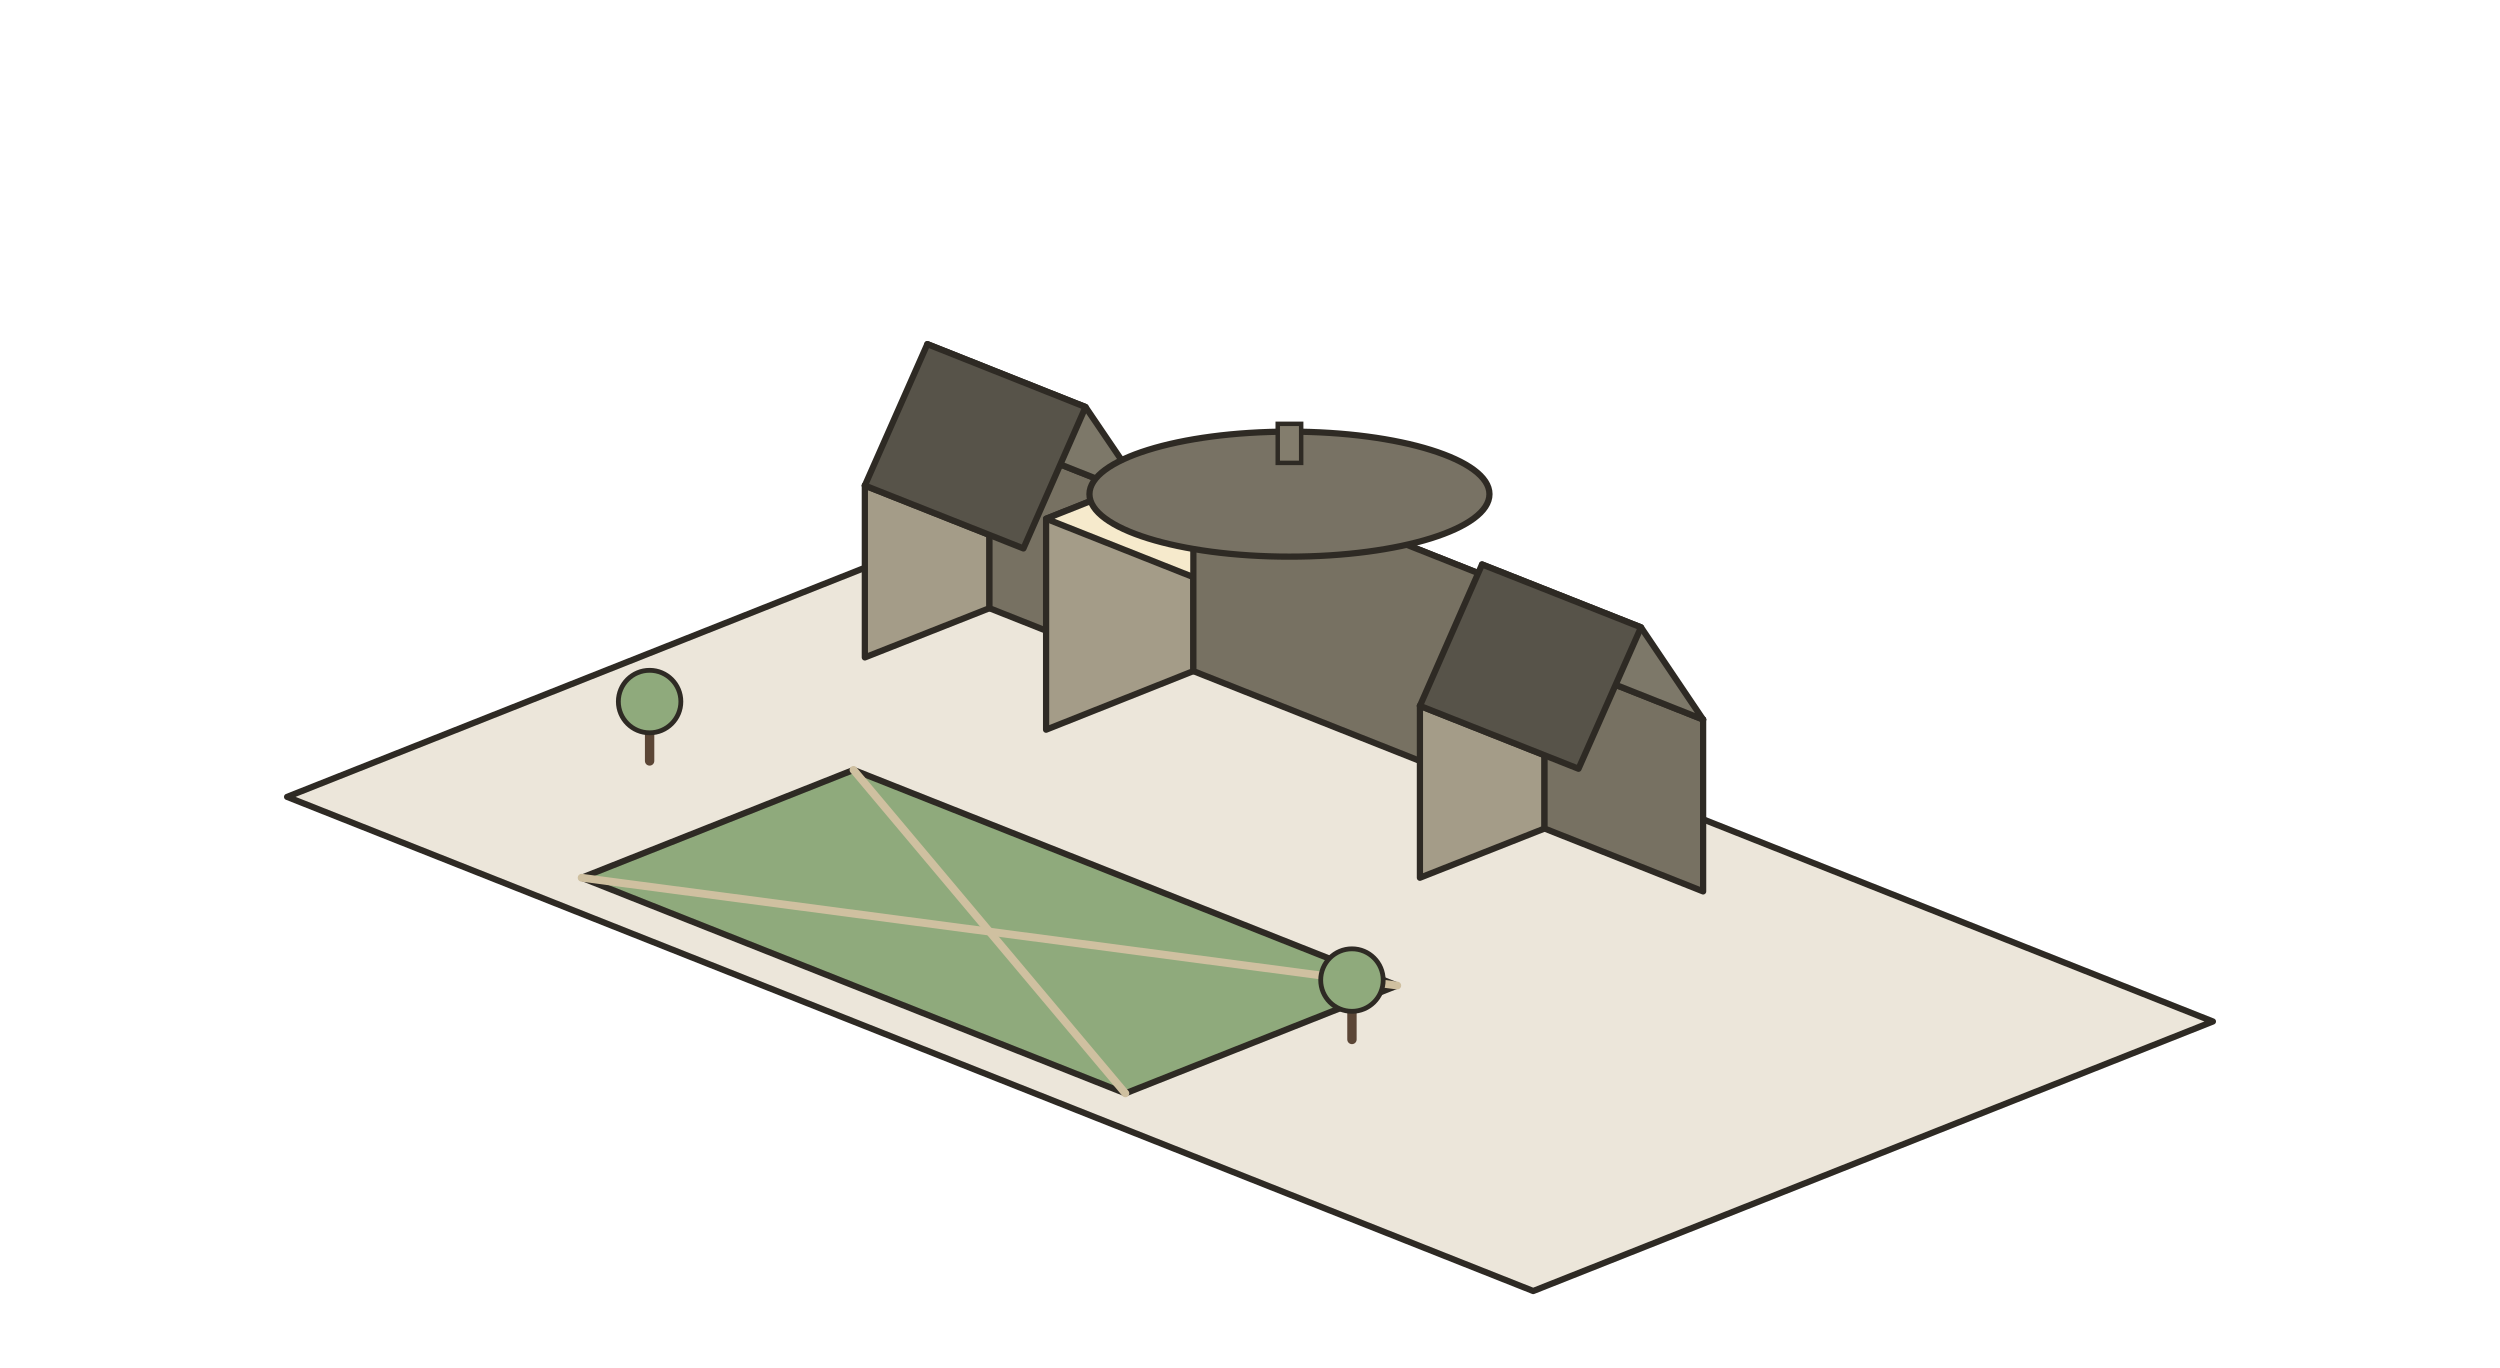
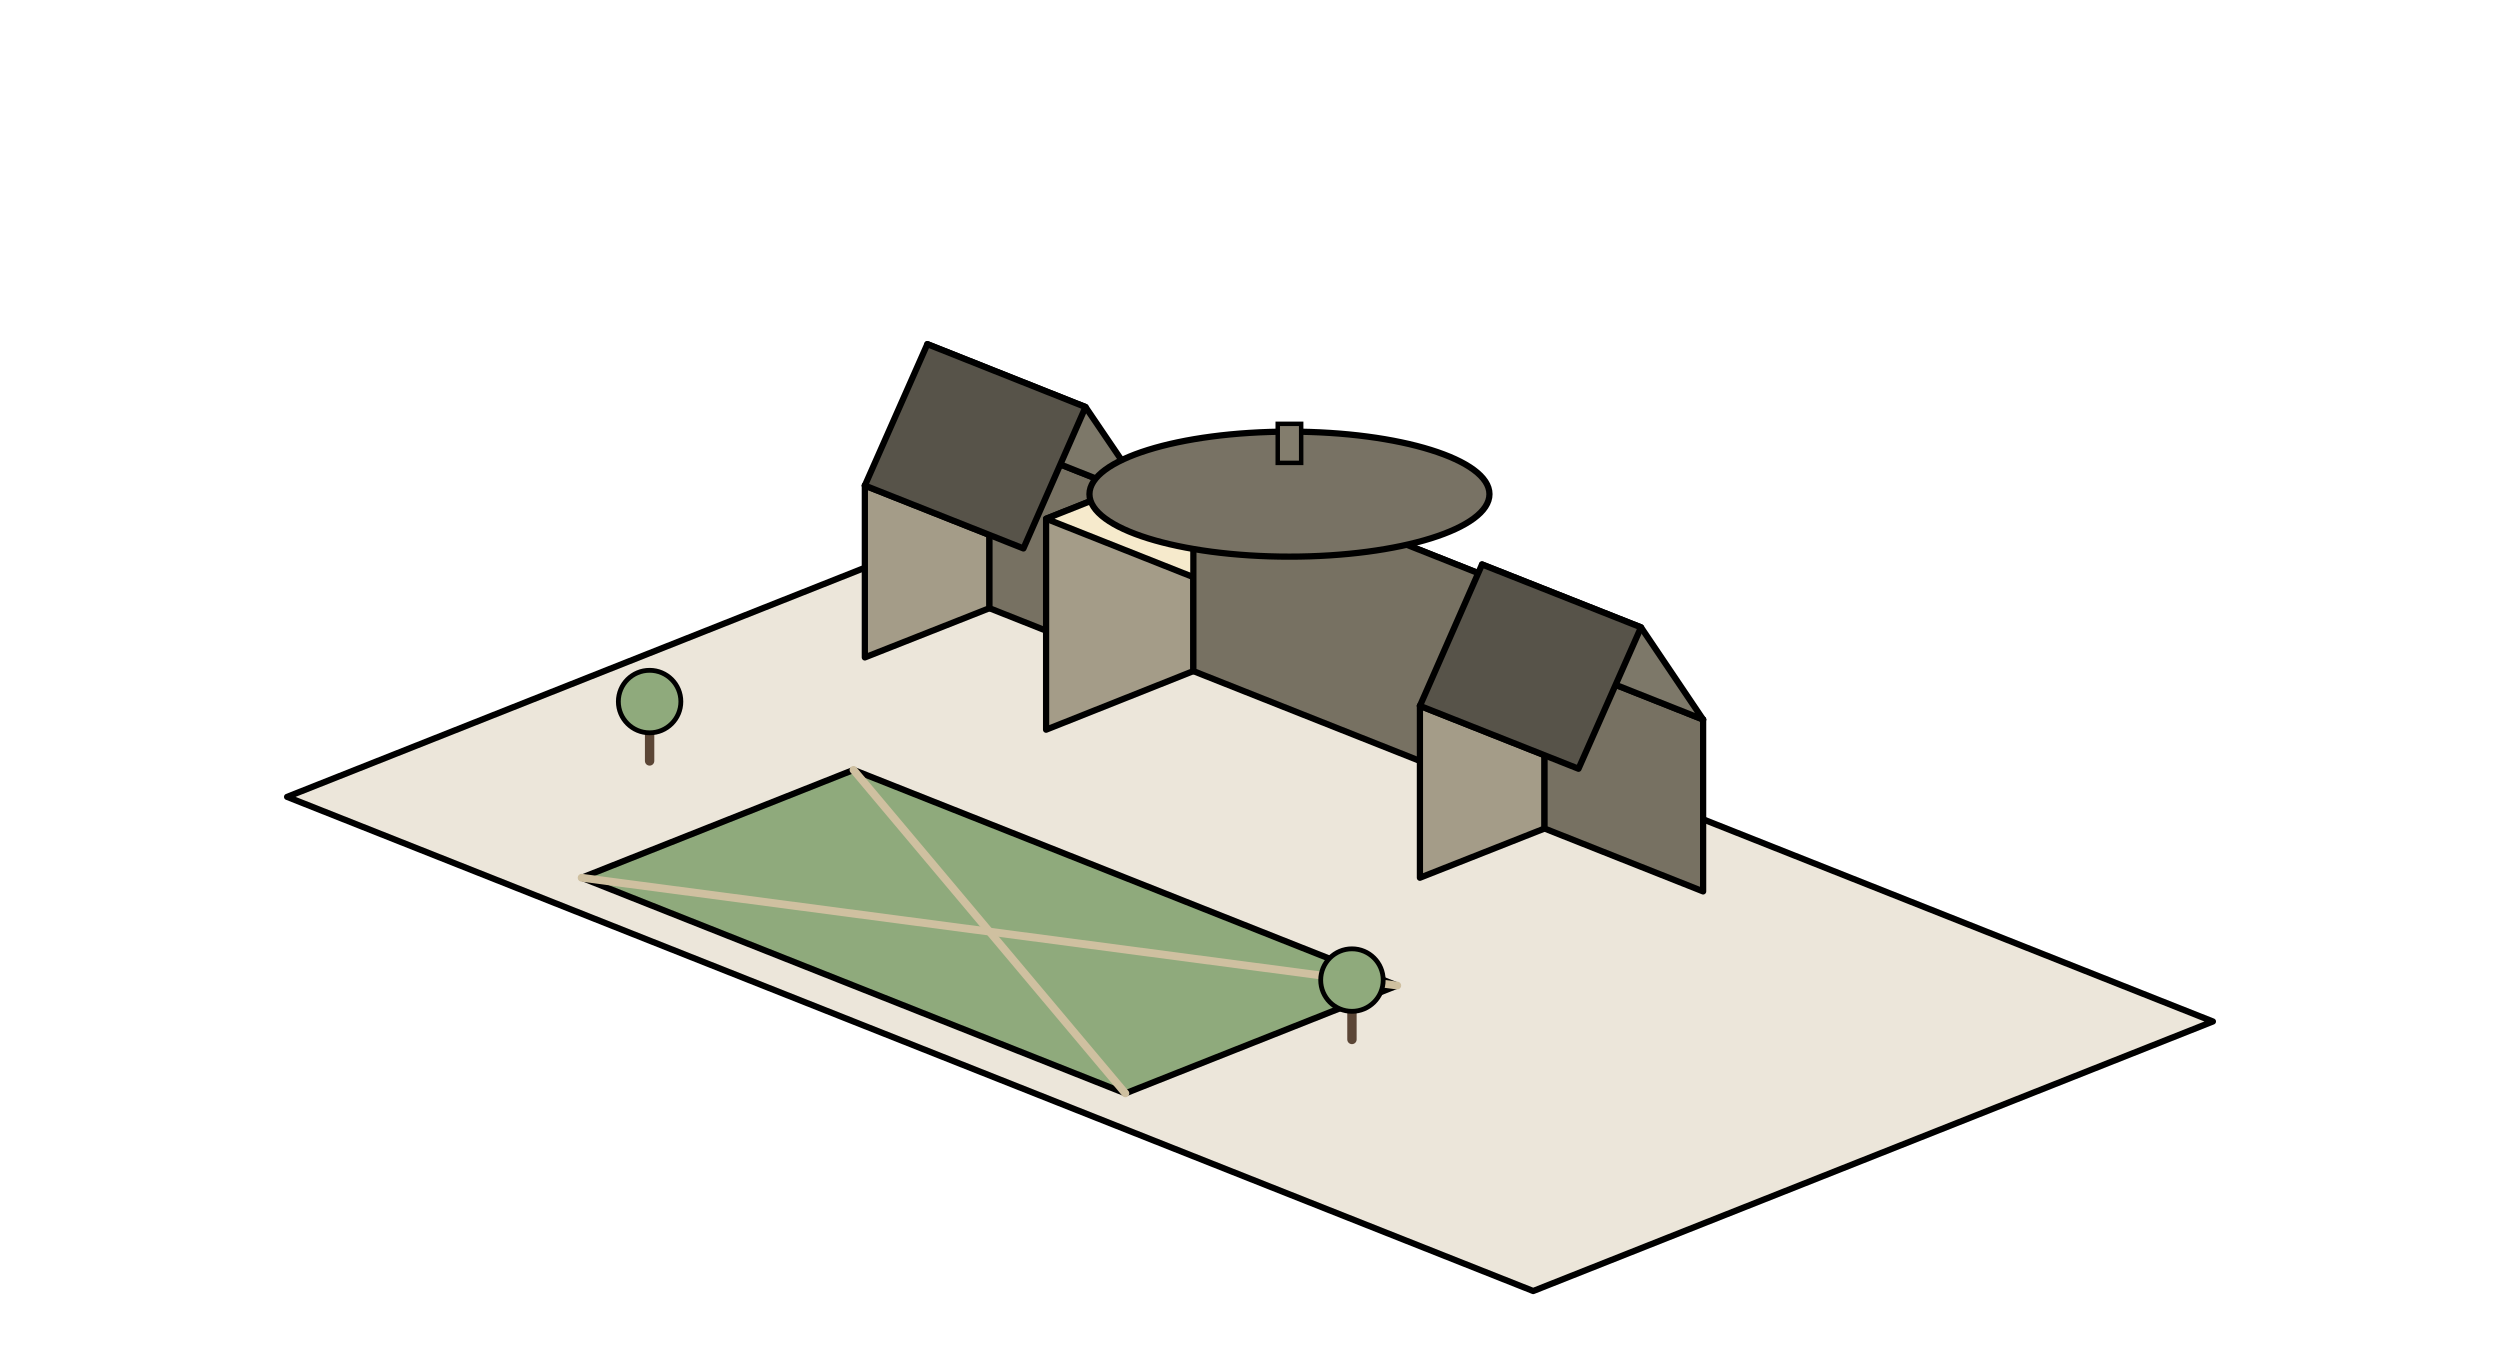
<svg xmlns="http://www.w3.org/2000/svg" width="640" height="350" viewBox="0 0 640 350" role="img" aria-labelledby="modell-potentiale-title">
-   <polygon points="247.5,135.0 566.5,261.5 392.5,330.5 73.5,204.0" fill="#ece6da" stroke="#2e2a24" stroke-width="1.6" stroke-linejoin="round" />
-   <polygon points="218.5,197.1 357.7,252.3 288.1,279.9 148.9,224.7" fill="#8faa7c" stroke="#2e2a24" stroke-width="1.6" stroke-linejoin="round" />
+   <polygon points="247.5,135.0 566.5,261.5 392.5,330.5 73.5,204.0" fill="#ece6da" stroke="currentColor" stroke-width="1.6" stroke-linejoin="round" />
+   <polygon points="218.5,197.1 357.7,252.3 288.1,279.9 148.9,224.7" fill="#8faa7c" stroke="currentColor" stroke-width="1.6" stroke-linejoin="round" />
  <line x1="218.5" y1="197.1" x2="288.1" y2="279.9" stroke="#cfc0a0" stroke-width="2" stroke-linecap="round" />
  <line x1="357.7" y1="252.3" x2="148.9" y2="224.7" stroke="#cfc0a0" stroke-width="2" stroke-linecap="round" />
-   <polygon points="253.3,111.7 221.4,124.3 221.4,168.3 253.3,155.7" fill="#a49c88" stroke="#2e2a24" stroke-width="1.6" stroke-linejoin="round" />
-   <polygon points="253.3,111.7 293.9,127.8 262.0,140.4 221.4,124.3" fill="#f6eacc" stroke="#2e2a24" stroke-width="1.6" stroke-linejoin="round" />
-   <polygon points="253.3,111.7 293.9,127.8 293.9,171.8 253.3,155.7" fill="#777162" stroke="#2e2a24" stroke-width="1.6" stroke-linejoin="round" />
-   <polygon points="253.3,111.7 293.9,127.8 277.9,104.2 237.4,88.1" fill="#7d7869" stroke="#2e2a24" stroke-width="1.6" stroke-linejoin="round" />
-   <polygon points="221.4,124.3 262.0,140.4 277.9,104.2 237.4,88.1" fill="#575349" stroke="#2e2a24" stroke-width="1.6" stroke-linejoin="round" />
-   <polygon points="305.5,117.8 267.8,132.8 267.8,186.8 305.5,171.8" fill="#a49c88" stroke="#2e2a24" stroke-width="1.6" stroke-linejoin="round" />
-   <polygon points="305.5,117.8 392.5,152.3 354.8,167.3 267.8,132.8" fill="#f6eacc" stroke="#2e2a24" stroke-width="1.6" stroke-linejoin="round" />
-   <polygon points="305.5,117.8 392.5,152.3 392.5,206.3 305.5,171.8" fill="#777162" stroke="#2e2a24" stroke-width="1.6" stroke-linejoin="round" />
-   <ellipse cx="330.1" cy="126.5" rx="51.2" ry="16" fill="#787264" stroke="#2e2a24" stroke-width="1.6" />
-   <rect x="327.1" y="108.5" width="6" height="10" fill="#837d6d" stroke="#2e2a24" stroke-width="1.143" />
-   <polygon points="395.4,168.1 363.5,180.7 363.5,224.7 395.4,212.1" fill="#a49c88" stroke="#2e2a24" stroke-width="1.6" stroke-linejoin="round" />
-   <polygon points="395.4,168.1 436.0,184.2 404.1,196.8 363.5,180.7" fill="#f6eacc" stroke="#2e2a24" stroke-width="1.6" stroke-linejoin="round" />
-   <polygon points="395.4,168.1 436.0,184.2 436.0,228.2 395.4,212.1" fill="#777162" stroke="#2e2a24" stroke-width="1.6" stroke-linejoin="round" />
-   <polygon points="395.4,168.1 436.0,184.2 420.1,160.6 379.4,144.5" fill="#7d7869" stroke="#2e2a24" stroke-width="1.6" stroke-linejoin="round" />
-   <polygon points="363.5,180.7 404.1,196.8 420.1,160.6 379.4,144.5" fill="#575349" stroke="#2e2a24" stroke-width="1.6" stroke-linejoin="round" />
+   <polygon points="253.3,111.7 221.4,124.3 221.4,168.3 253.3,155.7" fill="#a49c88" stroke="currentColor" stroke-width="1.6" stroke-linejoin="round" />
+   <polygon points="253.3,111.7 293.9,127.8 262.0,140.4 221.4,124.3" fill="#f6eacc" stroke="currentColor" stroke-width="1.6" stroke-linejoin="round" />
+   <polygon points="253.3,111.7 293.9,127.8 293.9,171.8 253.3,155.7" fill="#777162" stroke="currentColor" stroke-width="1.6" stroke-linejoin="round" />
+   <polygon points="253.3,111.7 293.9,127.8 277.9,104.2 237.4,88.1" fill="#7d7869" stroke="currentColor" stroke-width="1.6" stroke-linejoin="round" />
+   <polygon points="221.4,124.3 262.0,140.4 277.9,104.2 237.4,88.1" fill="#575349" stroke="currentColor" stroke-width="1.6" stroke-linejoin="round" />
+   <polygon points="305.5,117.8 267.8,132.8 267.8,186.8 305.5,171.8" fill="#a49c88" stroke="currentColor" stroke-width="1.6" stroke-linejoin="round" />
+   <polygon points="305.5,117.8 392.5,152.3 354.8,167.3 267.8,132.8" fill="#f6eacc" stroke="currentColor" stroke-width="1.6" stroke-linejoin="round" />
+   <polygon points="305.5,117.8 392.5,152.3 392.5,206.3 305.5,171.8" fill="#777162" stroke="currentColor" stroke-width="1.6" stroke-linejoin="round" />
+   <ellipse cx="330.1" cy="126.5" rx="51.2" ry="16" fill="#787264" stroke="currentColor" stroke-width="1.6" />
+   <rect x="327.1" y="108.5" width="6" height="10" fill="#837d6d" stroke="currentColor" stroke-width="1.143" />
+   <polygon points="395.4,168.1 363.5,180.7 363.5,224.7 395.4,212.1" fill="#a49c88" stroke="currentColor" stroke-width="1.6" stroke-linejoin="round" />
+   <polygon points="395.4,168.1 436.0,184.2 404.1,196.8 363.5,180.7" fill="#f6eacc" stroke="currentColor" stroke-width="1.6" stroke-linejoin="round" />
+   <polygon points="395.4,168.1 436.0,184.2 436.0,228.2 395.4,212.1" fill="#777162" stroke="currentColor" stroke-width="1.6" stroke-linejoin="round" />
+   <polygon points="395.4,168.1 436.0,184.2 420.1,160.6 379.4,144.5" fill="#7d7869" stroke="currentColor" stroke-width="1.6" stroke-linejoin="round" />
+   <polygon points="363.5,180.7 404.1,196.8 420.1,160.6 379.4,144.5" fill="#575349" stroke="currentColor" stroke-width="1.6" stroke-linejoin="round" />
  <line x1="166.3" y1="194.8" x2="166.3" y2="186.8" stroke="#5b4636" stroke-width="2.4" stroke-linecap="round" />
-   <circle cx="166.3" cy="179.6" r="8" fill="#8faa7c" stroke="#2e2a24" stroke-width="1.23" />
+   <circle cx="166.3" cy="179.6" r="8" fill="#8faa7c" stroke="currentColor" stroke-width="1.23" />
  <line x1="346.1" y1="266.1" x2="346.1" y2="258.1" stroke="#5b4636" stroke-width="2.4" stroke-linecap="round" />
-   <circle cx="346.1" cy="250.9" r="8" fill="#8faa7c" stroke="#2e2a24" stroke-width="1.23" />
+   <circle cx="346.1" cy="250.9" r="8" fill="#8faa7c" stroke="currentColor" stroke-width="1.23" />
</svg>
